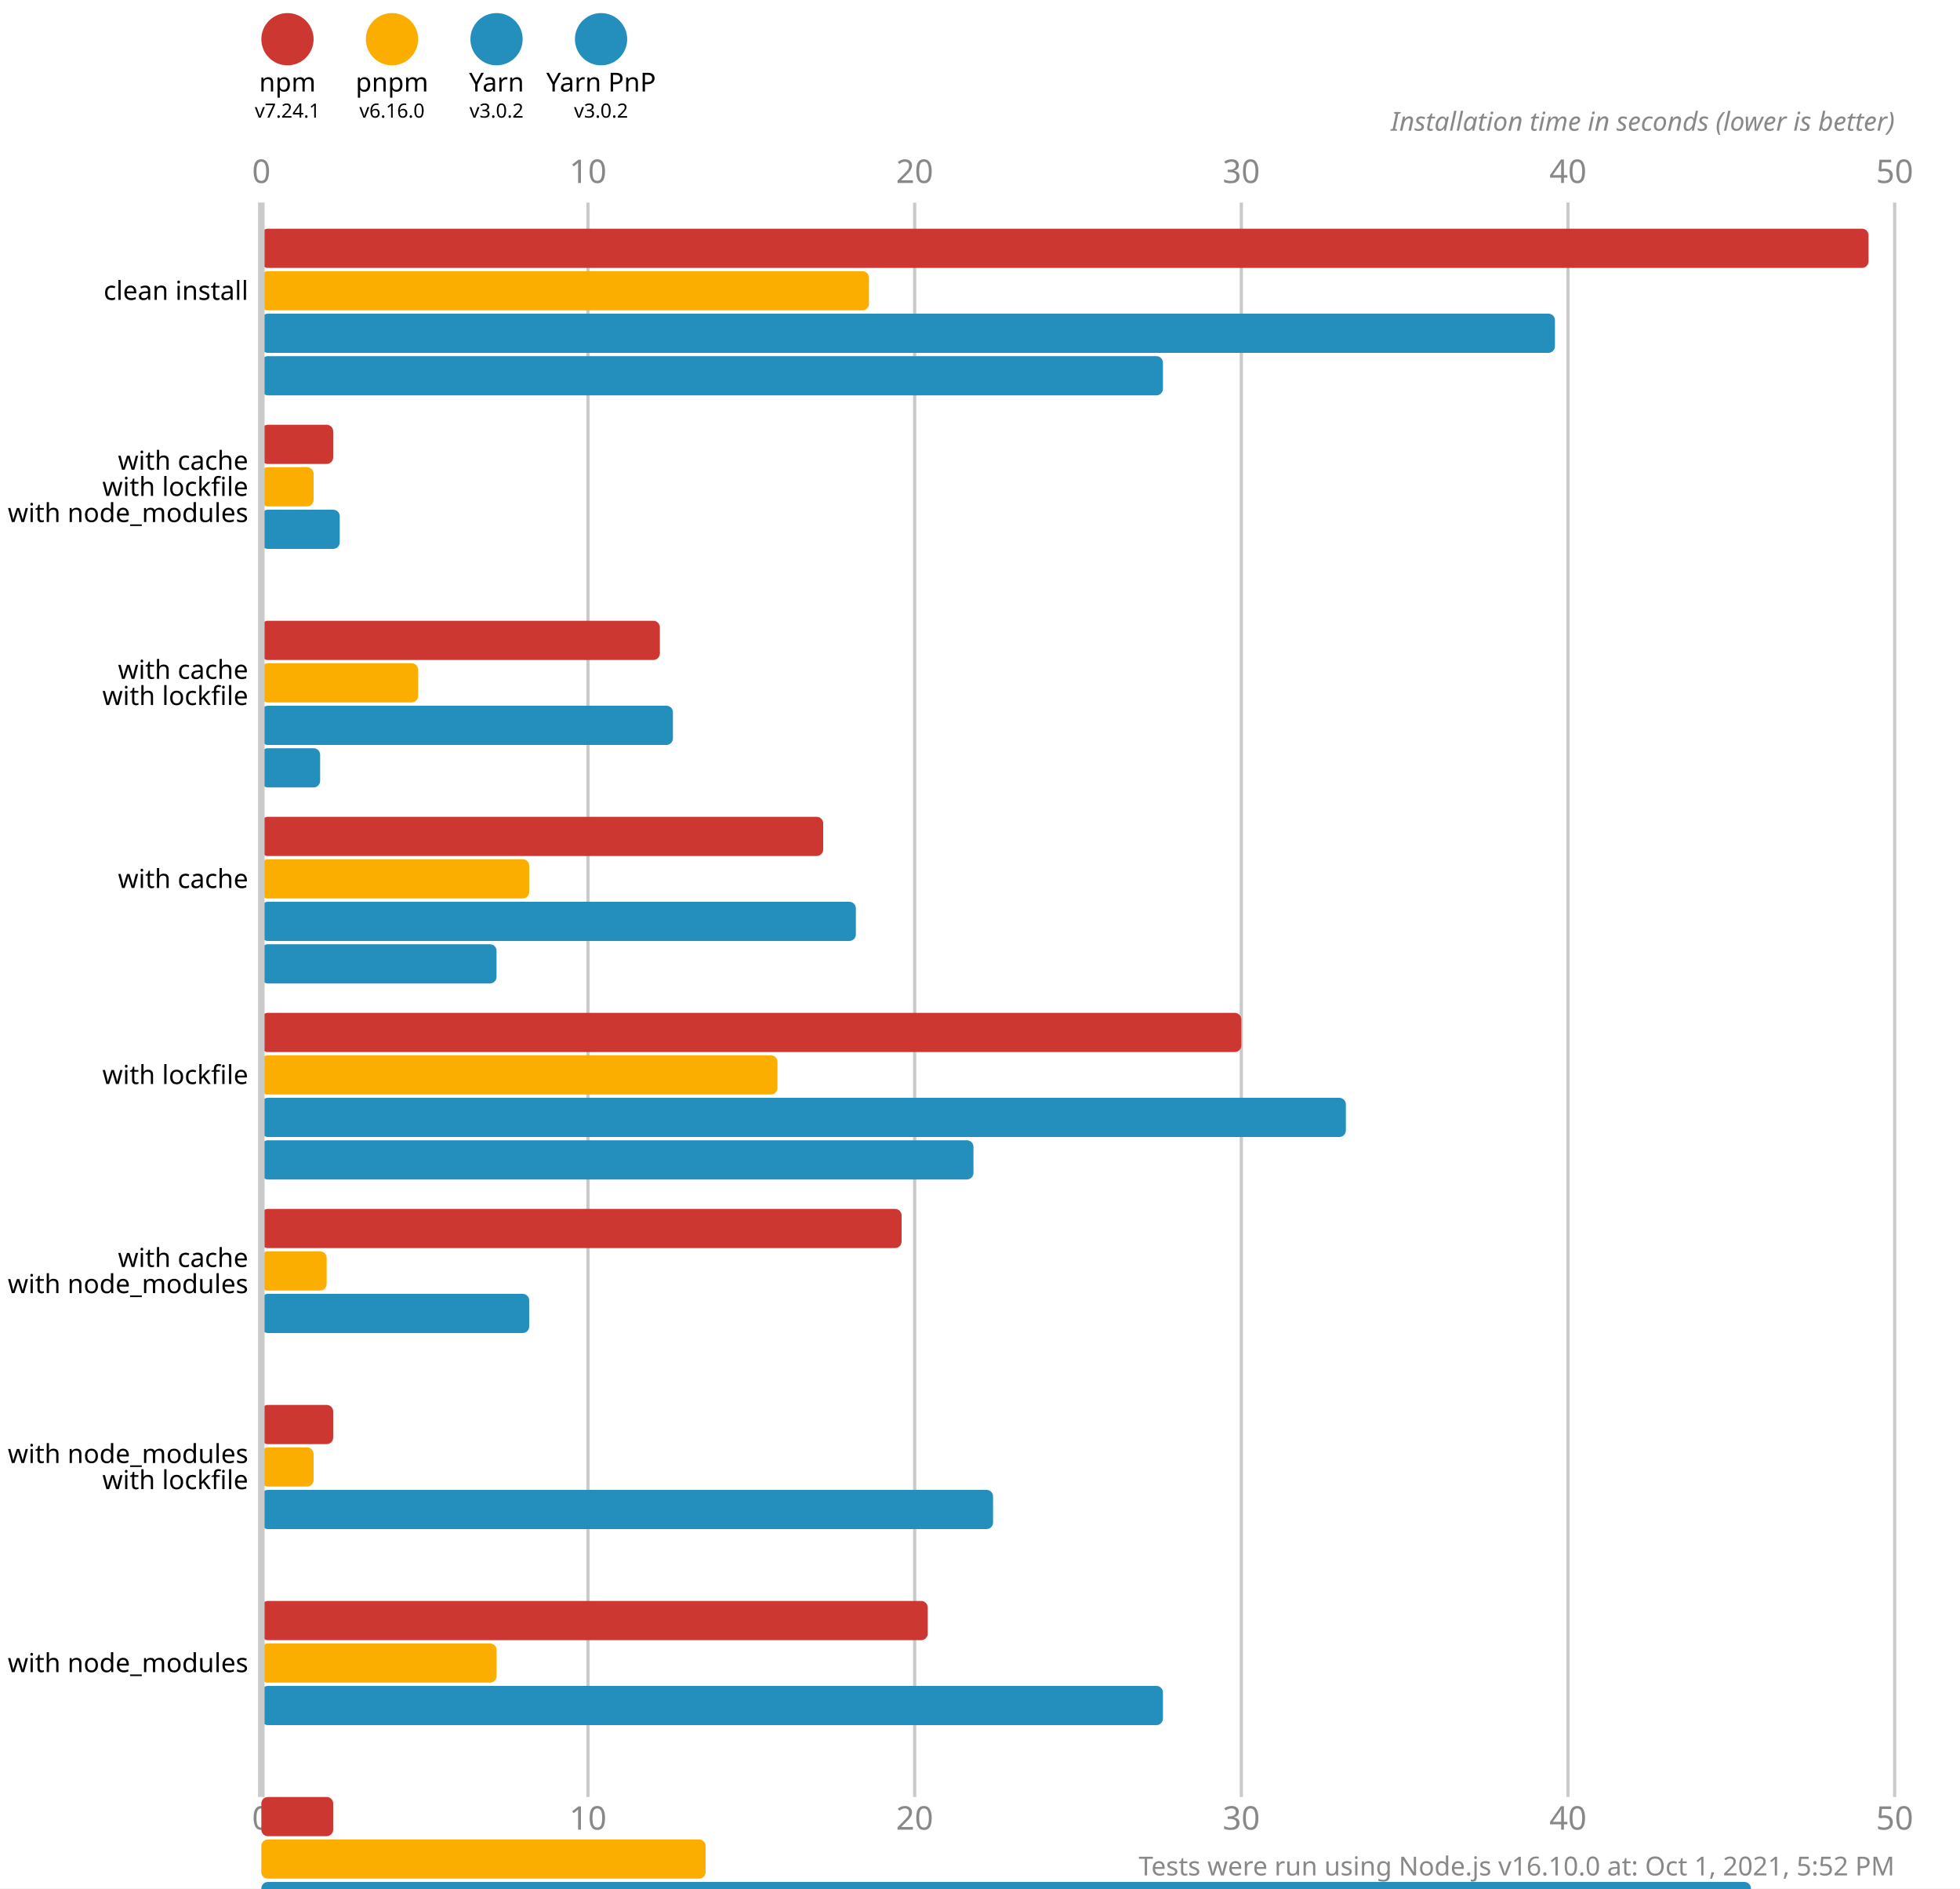
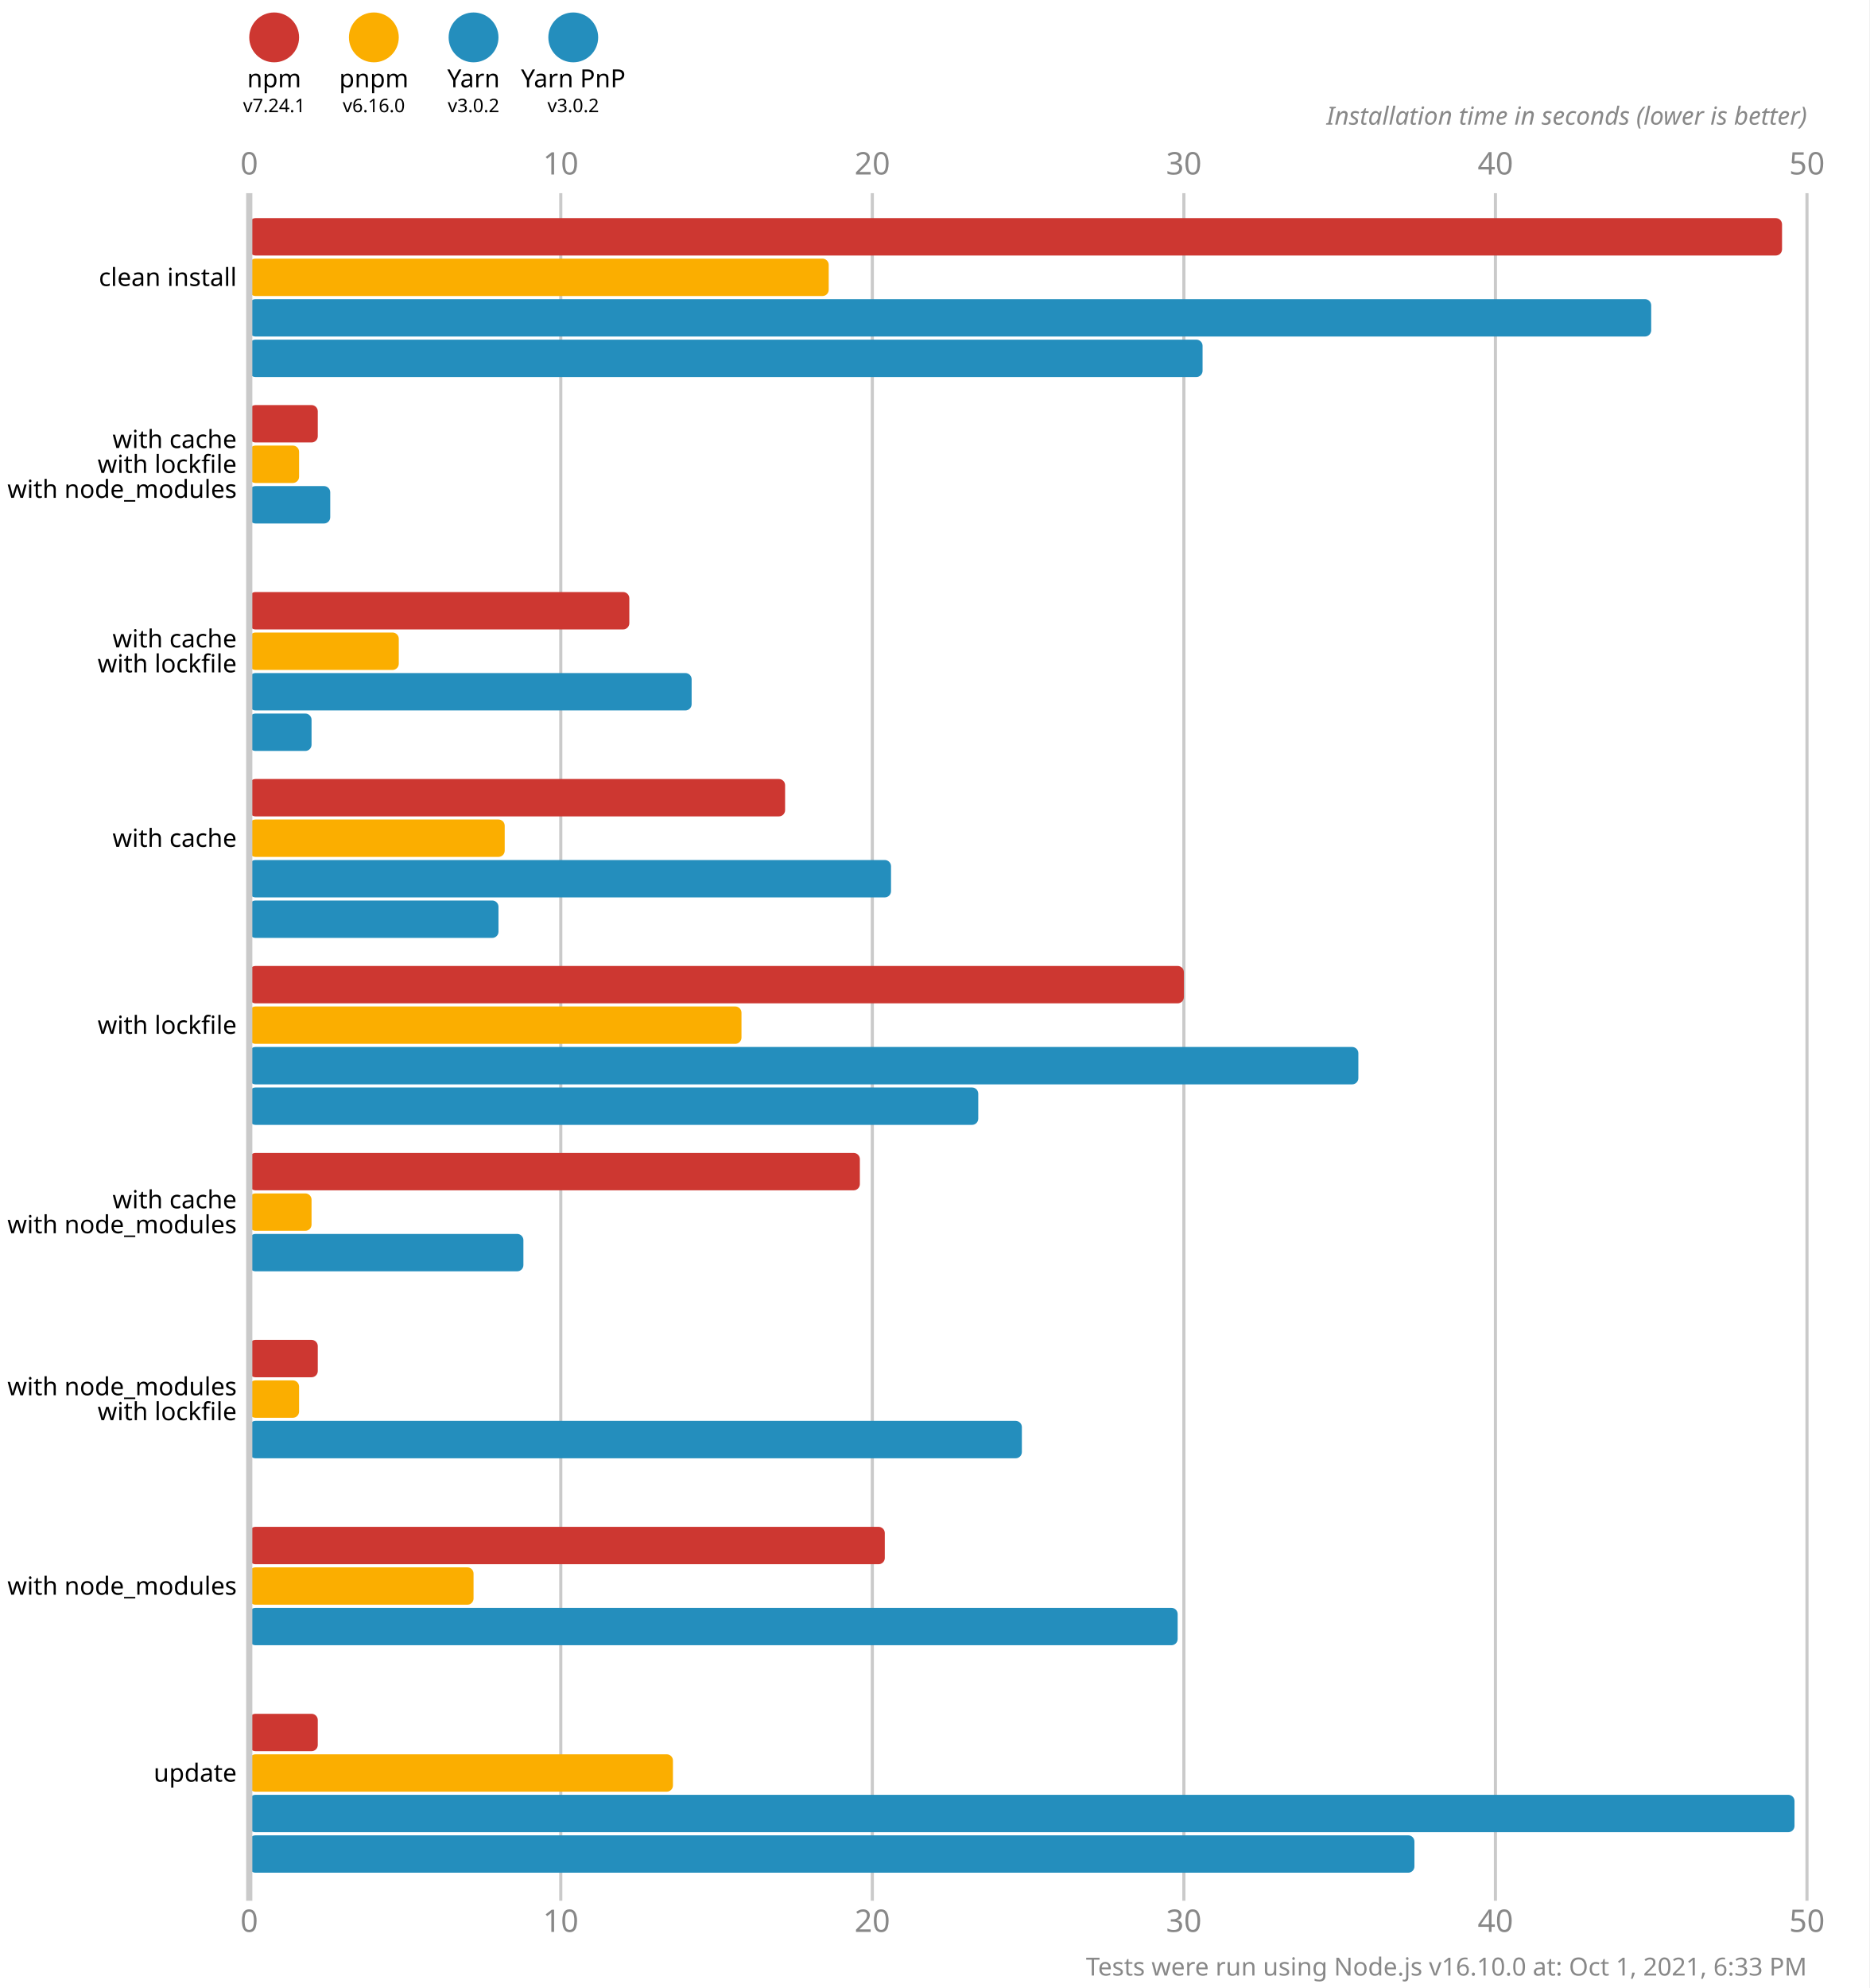
- <svg xmlns="http://www.w3.org/2000/svg" version="1.1" viewBox="0 0 300 289">
+ <svg xmlns="http://www.w3.org/2000/svg" version="1.1" viewBox="0 0 300 319">
  <style>
    .font { font-family: sans-serif; }
    .s3 { font-size: 3px; }
    .s4 { font-size: 4px; }
    .s5 { font-size: 5px; }
    .line { stroke: #cacaca; }
    .width { stroke-width: 0.5; }
    .text { fill: #888; }
  </style>
-   <rect x="0" y="0" width="300" height="289" fill="#fff" />
+   <rect x="0" y="0" width="300" height="319" fill="#fff" />
  <circle cx="44" cy="6" r="4" fill="#cd3731" />
  <text x="44" y="14" class="font s4" text-anchor="middle">npm</text>
  <text x="44" y="18" class="font s3" text-anchor="middle">v7.24.1</text>
  <circle cx="60" cy="6" r="4" fill="#fbae00" />
  <text x="60" y="14" class="font s4" text-anchor="middle">pnpm</text>
  <text x="60" y="18" class="font s3" text-anchor="middle">v6.16.0</text>
  <circle cx="76" cy="6" r="4" fill="#248ebd" />
  <text x="76" y="14" class="font s4" text-anchor="middle">Yarn</text>
  <text x="76" y="18" class="font s3" text-anchor="middle">v3.0.2</text>
  <circle cx="92" cy="6" r="4" fill="#248ebd" />
  <text x="92" y="14" class="font s4" text-anchor="middle">Yarn PnP</text>
  <text x="92" y="18" class="font s3" text-anchor="middle">v3.0.2</text>
  <text x="40" y="28" class="font s5 text" text-anchor="middle">0</text>
-   <text x="40" y="280" class="font s5 text" text-anchor="middle">0</text>
-   <line x1="90" y1="31" x2="90" y2="275" class="line width" />
+   <text x="40" y="310" class="font s5 text" text-anchor="middle">0</text>
+   <line x1="90" y1="31" x2="90" y2="305" class="line width" />
  <text x="90" y="28" class="font s5 text" text-anchor="middle">10</text>
-   <text x="90" y="280" class="font s5 text" text-anchor="middle">10</text>
-   <line x1="140" y1="31" x2="140" y2="275" class="line width" />
+   <text x="90" y="310" class="font s5 text" text-anchor="middle">10</text>
+   <line x1="140" y1="31" x2="140" y2="305" class="line width" />
  <text x="140" y="28" class="font s5 text" text-anchor="middle">20</text>
-   <text x="140" y="280" class="font s5 text" text-anchor="middle">20</text>
-   <line x1="190" y1="31" x2="190" y2="275" class="line width" />
+   <text x="140" y="310" class="font s5 text" text-anchor="middle">20</text>
+   <line x1="190" y1="31" x2="190" y2="305" class="line width" />
  <text x="190" y="28" class="font s5 text" text-anchor="middle">30</text>
-   <text x="190" y="280" class="font s5 text" text-anchor="middle">30</text>
-   <line x1="240" y1="31" x2="240" y2="275" class="line width" />
+   <text x="190" y="310" class="font s5 text" text-anchor="middle">30</text>
+   <line x1="240" y1="31" x2="240" y2="305" class="line width" />
  <text x="240" y="28" class="font s5 text" text-anchor="middle">40</text>
-   <text x="240" y="280" class="font s5 text" text-anchor="middle">40</text>
-   <line x1="290" y1="31" x2="290" y2="275" class="line width" />
+   <text x="240" y="310" class="font s5 text" text-anchor="middle">40</text>
+   <line x1="290" y1="31" x2="290" y2="305" class="line width" />
  <text x="290" y="28" class="font s5 text" text-anchor="middle">50</text>
-   <text x="290" y="280" class="font s5 text" text-anchor="middle">50</text>
+   <text x="290" y="310" class="font s5 text" text-anchor="middle">50</text>
  <text x="290" y="20" class="font s4 text" font-style="italic" text-anchor="end">Installation time in seconds (lower is better)</text>
  <rect x="40" y="35" width="246" height="6" fill="#cd3731" rx="1" ry="1" />
  <rect x="40" y="41.5" width="93" height="6" fill="#fbae00" rx="1" ry="1" />
-   <rect x="40" y="48" width="198" height="6" fill="#248ebd" rx="1" ry="1" />
-   <rect x="40" y="54.5" width="138" height="6" fill="#248ebd" rx="1" ry="1" />
+   <rect x="40" y="48" width="225" height="6" fill="#248ebd" rx="1" ry="1" />
+   <rect x="40" y="54.5" width="153" height="6" fill="#248ebd" rx="1" ry="1" />
  <rect x="40" y="65" width="11" height="6" fill="#cd3731" rx="1" ry="1" />
  <rect x="40" y="71.5" width="8" height="6" fill="#fbae00" rx="1" ry="1" />
-   <rect x="40" y="78" width="12" height="6" fill="#248ebd" rx="1" ry="1" />
+   <rect x="40" y="78" width="13" height="6" fill="#248ebd" rx="1" ry="1" />
  <rect x="40" y="84.5" width="0" height="6" fill="#248ebd" rx="1" ry="1" />
  <rect x="40" y="95" width="61" height="6" fill="#cd3731" rx="1" ry="1" />
  <rect x="40" y="101.5" width="24" height="6" fill="#fbae00" rx="1" ry="1" />
-   <rect x="40" y="108" width="63" height="6" fill="#248ebd" rx="1" ry="1" />
-   <rect x="40" y="114.5" width="9" height="6" fill="#248ebd" rx="1" ry="1" />
+   <rect x="40" y="108" width="71" height="6" fill="#248ebd" rx="1" ry="1" />
+   <rect x="40" y="114.5" width="10" height="6" fill="#248ebd" rx="1" ry="1" />
  <rect x="40" y="125" width="86" height="6" fill="#cd3731" rx="1" ry="1" />
  <rect x="40" y="131.5" width="41" height="6" fill="#fbae00" rx="1" ry="1" />
-   <rect x="40" y="138" width="91" height="6" fill="#248ebd" rx="1" ry="1" />
-   <rect x="40" y="144.5" width="36" height="6" fill="#248ebd" rx="1" ry="1" />
+   <rect x="40" y="138" width="103" height="6" fill="#248ebd" rx="1" ry="1" />
+   <rect x="40" y="144.5" width="40" height="6" fill="#248ebd" rx="1" ry="1" />
  <rect x="40" y="155" width="150" height="6" fill="#cd3731" rx="1" ry="1" />
  <rect x="40" y="161.5" width="79" height="6" fill="#fbae00" rx="1" ry="1" />
-   <rect x="40" y="168" width="166" height="6" fill="#248ebd" rx="1" ry="1" />
-   <rect x="40" y="174.5" width="109" height="6" fill="#248ebd" rx="1" ry="1" />
+   <rect x="40" y="168" width="178" height="6" fill="#248ebd" rx="1" ry="1" />
+   <rect x="40" y="174.5" width="117" height="6" fill="#248ebd" rx="1" ry="1" />
  <rect x="40" y="185" width="98" height="6" fill="#cd3731" rx="1" ry="1" />
  <rect x="40" y="191.5" width="10" height="6" fill="#fbae00" rx="1" ry="1" />
-   <rect x="40" y="198" width="41" height="6" fill="#248ebd" rx="1" ry="1" />
+   <rect x="40" y="198" width="44" height="6" fill="#248ebd" rx="1" ry="1" />
  <rect x="40" y="204.5" width="0" height="6" fill="#248ebd" rx="1" ry="1" />
  <rect x="40" y="215" width="11" height="6" fill="#cd3731" rx="1" ry="1" />
  <rect x="40" y="221.5" width="8" height="6" fill="#fbae00" rx="1" ry="1" />
-   <rect x="40" y="228" width="112" height="6" fill="#248ebd" rx="1" ry="1" />
+   <rect x="40" y="228" width="124" height="6" fill="#248ebd" rx="1" ry="1" />
  <rect x="40" y="234.5" width="0" height="6" fill="#248ebd" rx="1" ry="1" />
  <rect x="40" y="245" width="102" height="6" fill="#cd3731" rx="1" ry="1" />
  <rect x="40" y="251.5" width="36" height="6" fill="#fbae00" rx="1" ry="1" />
-   <rect x="40" y="258" width="138" height="6" fill="#248ebd" rx="1" ry="1" />
+   <rect x="40" y="258" width="149" height="6" fill="#248ebd" rx="1" ry="1" />
  <rect x="40" y="264.5" width="0" height="6" fill="#248ebd" rx="1" ry="1" />
  <rect x="40" y="275" width="11" height="6" fill="#cd3731" rx="1" ry="1" />
  <rect x="40" y="281.5" width="68" height="6" fill="#fbae00" rx="1" ry="1" />
-   <rect x="40" y="288" width="228" height="6" fill="#248ebd" rx="1" ry="1" />
-   <rect x="40" y="294.5" width="176" height="6" fill="#248ebd" rx="1" ry="1" />
-   <line x1="40" y1="31" x2="40" y2="275" class="line" />
+   <rect x="40" y="288" width="248" height="6" fill="#248ebd" rx="1" ry="1" />
+   <rect x="40" y="294.5" width="187" height="6" fill="#248ebd" rx="1" ry="1" />
+   <line x1="40" y1="31" x2="40" y2="305" class="line" />
  <text x="38" y="44.5" class="font s4" dominant-baseline="middle" text-anchor="end">clean install</text>
  <text x="38" y="70.5" class="font s4" dominant-baseline="middle" text-anchor="end">with cache</text>
  <text x="38" y="74.5" class="font s4" dominant-baseline="middle" text-anchor="end">with lockfile</text>
  <text x="38" y="78.5" class="font s4" dominant-baseline="middle" text-anchor="end">with node_modules</text>
  <text x="38" y="102.5" class="font s4" dominant-baseline="middle" text-anchor="end">with cache</text>
  <text x="38" y="106.5" class="font s4" dominant-baseline="middle" text-anchor="end">with lockfile</text>
  <text x="38" y="134.5" class="font s4" dominant-baseline="middle" text-anchor="end">with cache</text>
  <text x="38" y="164.5" class="font s4" dominant-baseline="middle" text-anchor="end">with lockfile</text>
  <text x="38" y="192.5" class="font s4" dominant-baseline="middle" text-anchor="end">with cache</text>
  <text x="38" y="196.5" class="font s4" dominant-baseline="middle" text-anchor="end">with node_modules</text>
  <text x="38" y="222.5" class="font s4" dominant-baseline="middle" text-anchor="end">with node_modules</text>
  <text x="38" y="226.5" class="font s4" dominant-baseline="middle" text-anchor="end">with lockfile</text>
  <text x="38" y="254.5" class="font s4" dominant-baseline="middle" text-anchor="end">with node_modules</text>
-   <text x="290" y="287" class="font s4 text" text-anchor="end">Tests were run using Node.js v16.10.0 at: Oct 1, 2021, 5:52 PM</text>
+   <text x="38" y="284.5" class="font s4" dominant-baseline="middle" text-anchor="end">update</text>
+   <text x="290" y="317" class="font s4 text" text-anchor="end">Tests were run using Node.js v16.10.0 at: Oct 1, 2021, 6:33 PM</text>
</svg>
